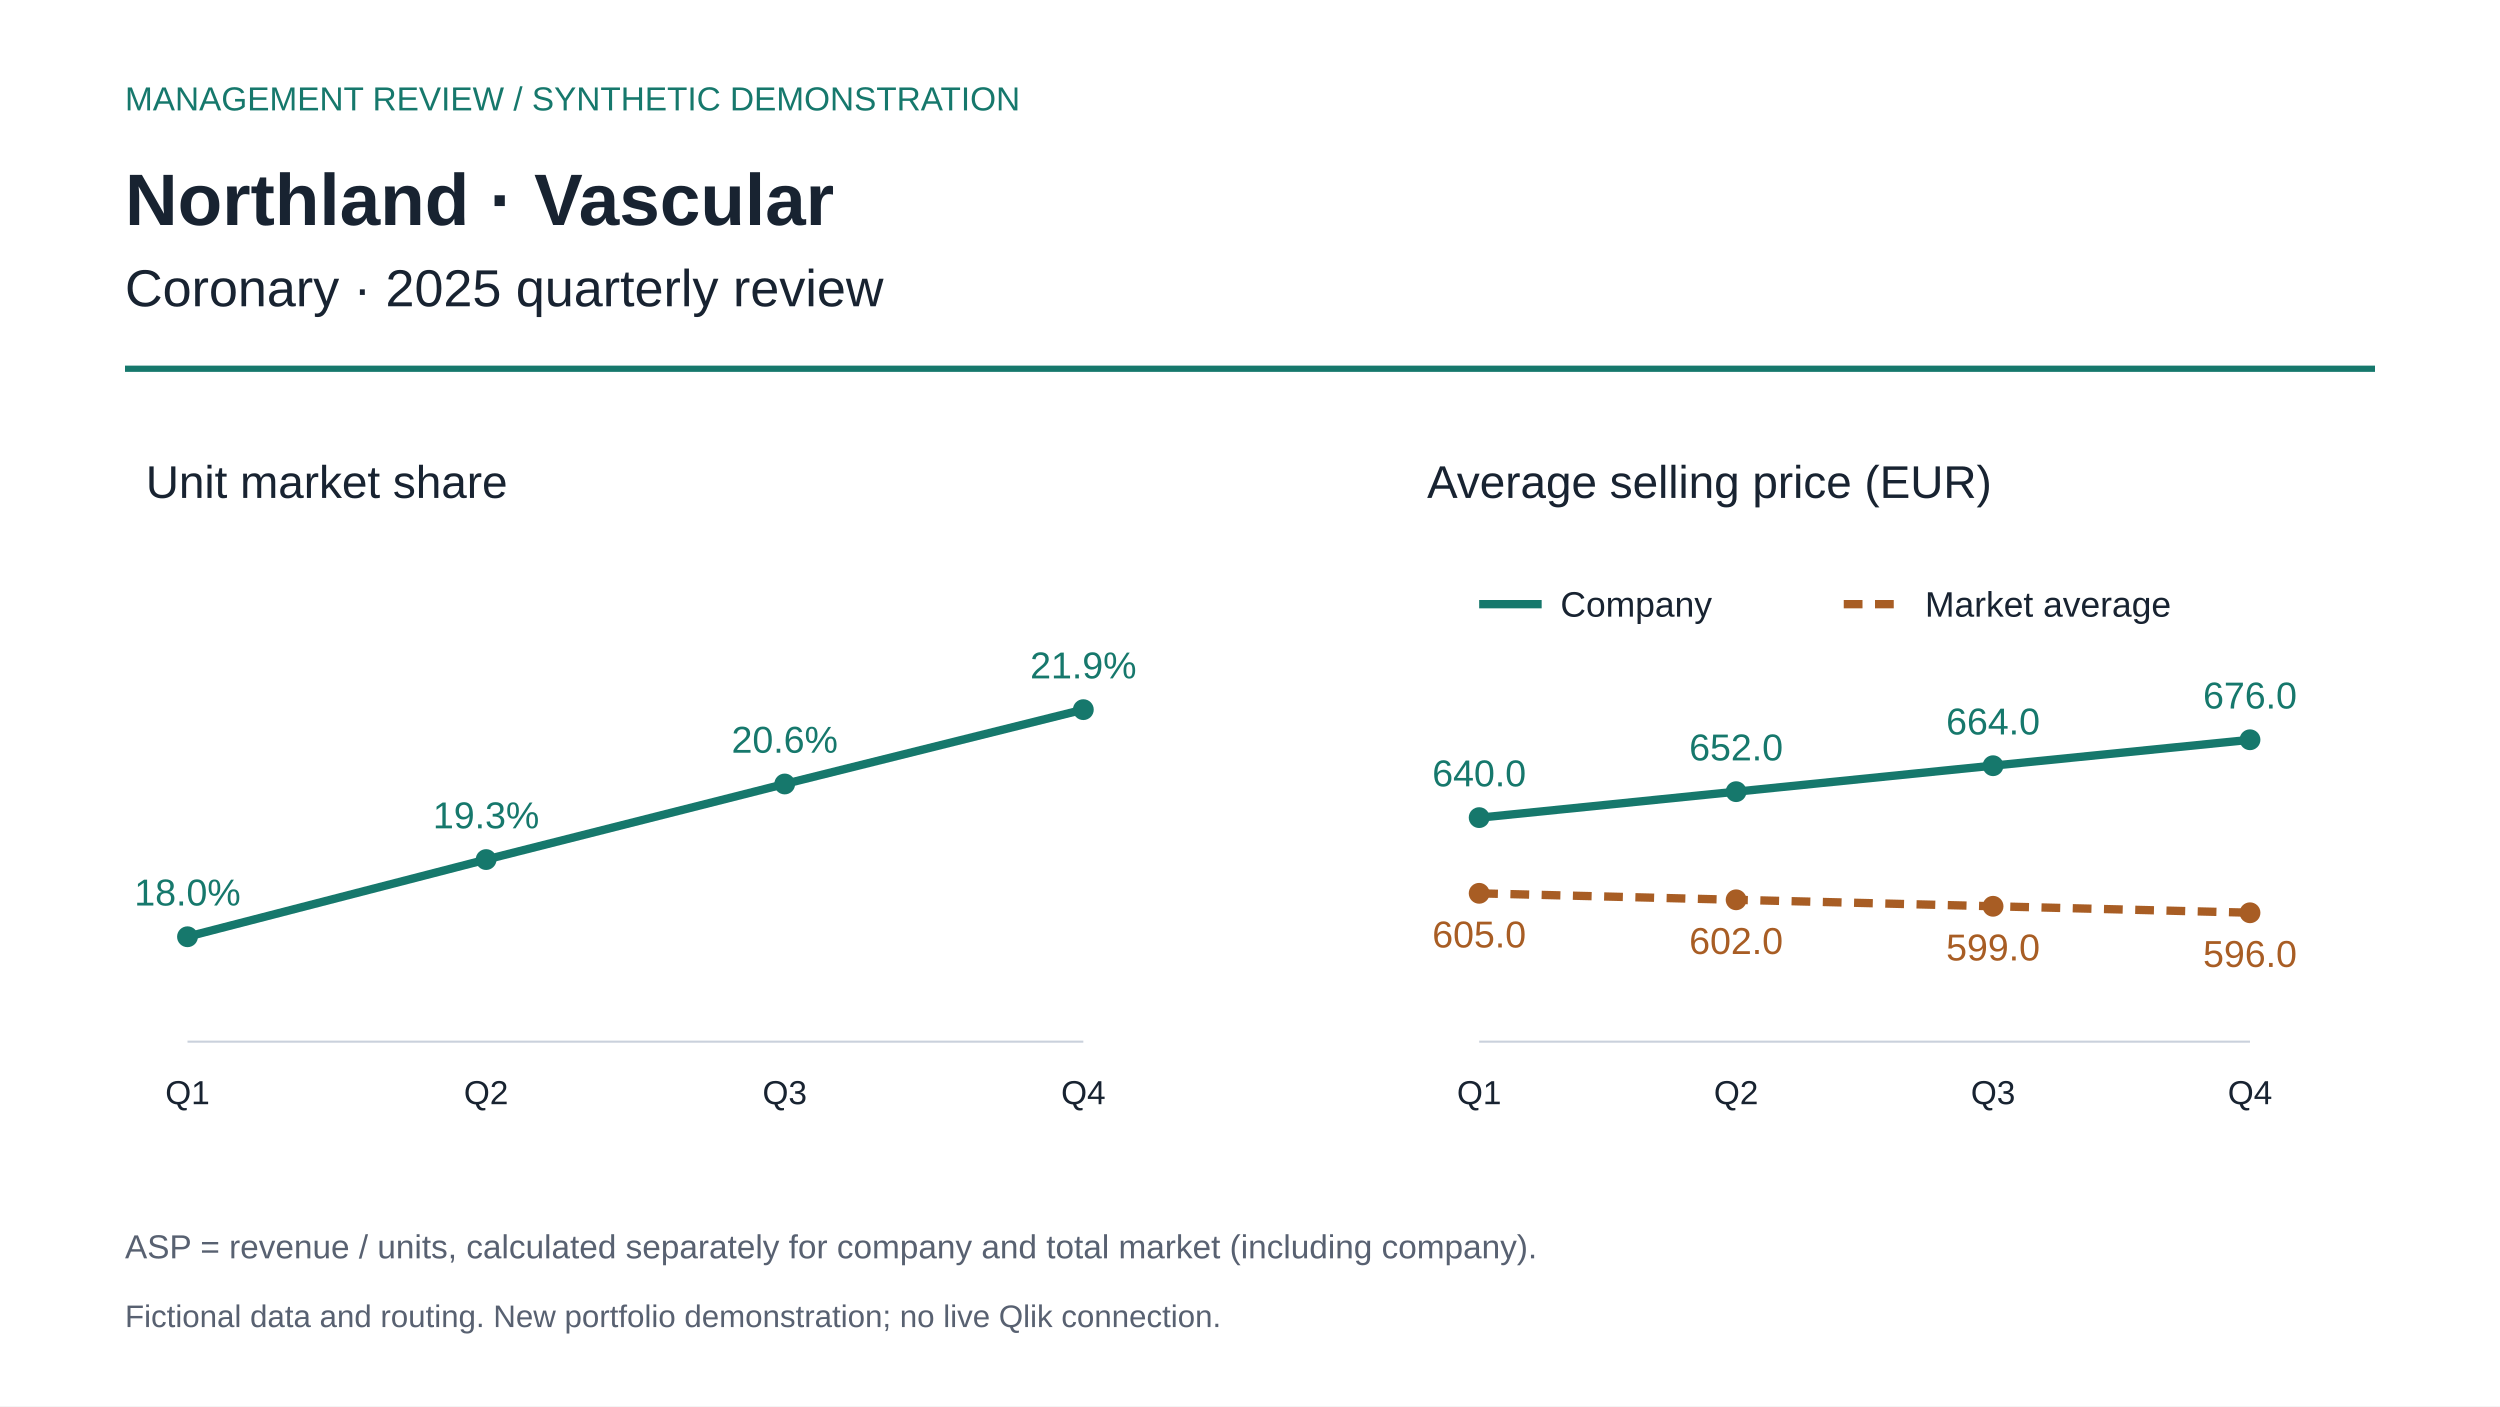
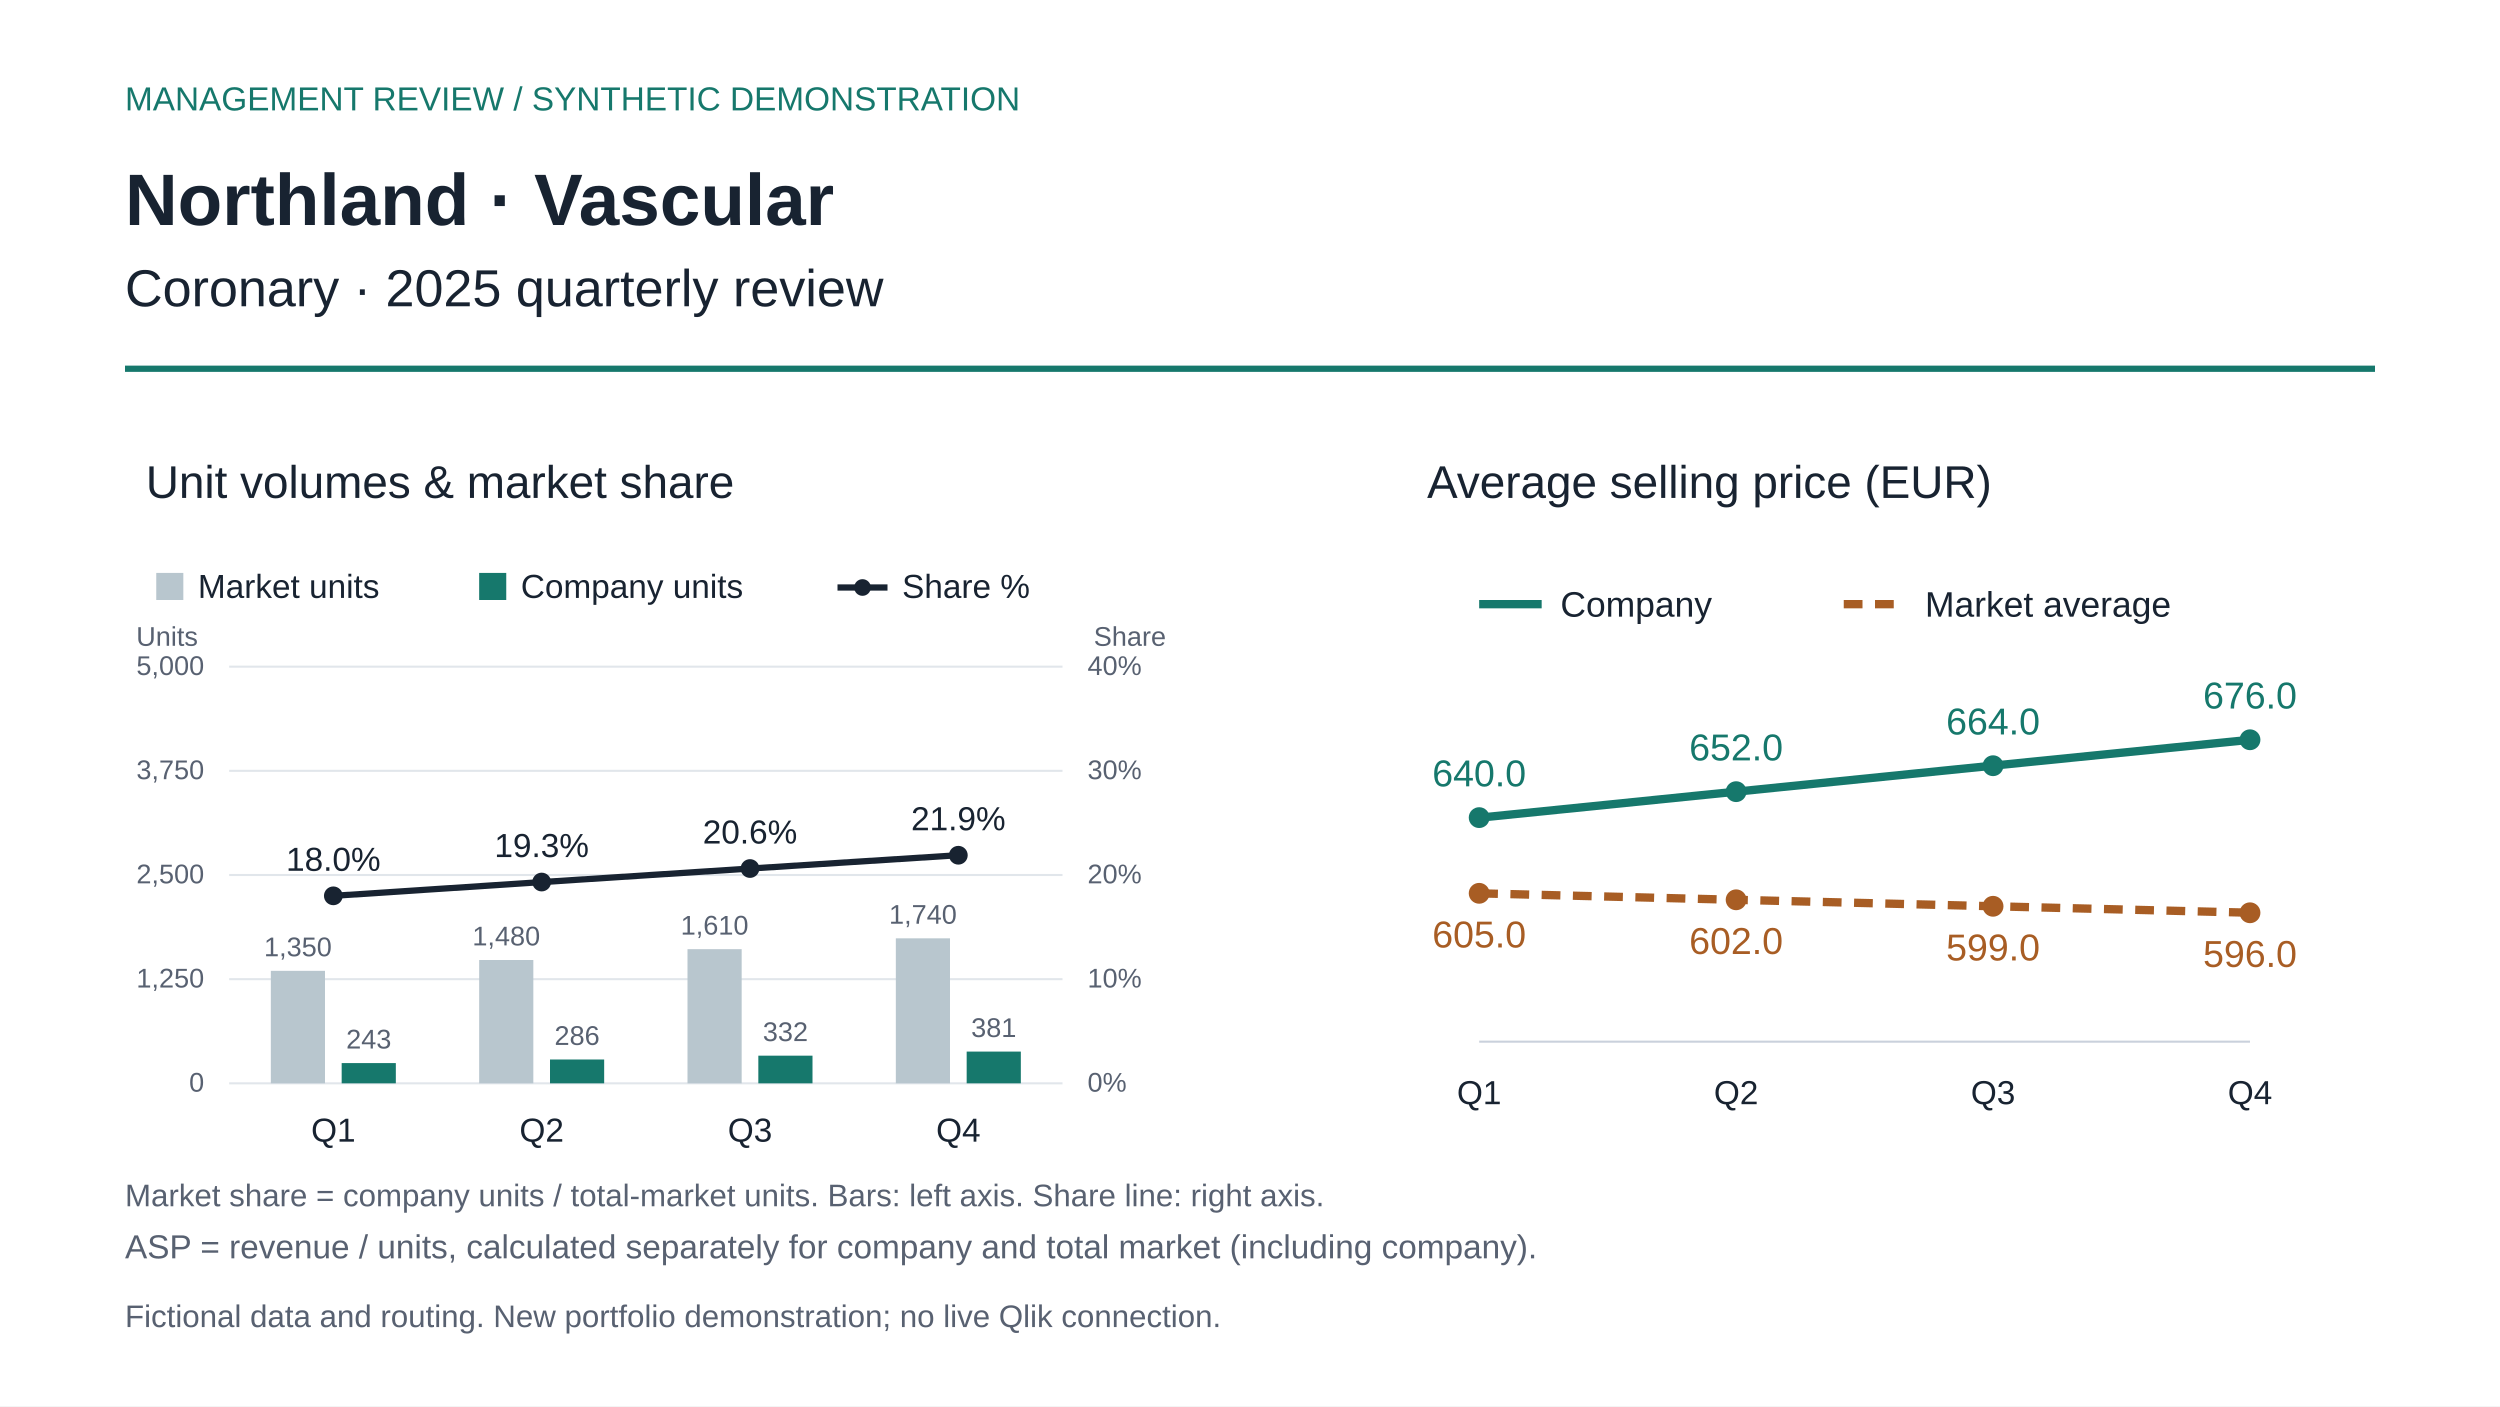
<svg xmlns="http://www.w3.org/2000/svg" width="1200" height="675" viewBox="0 0 1200 675">
  <rect width="1200" height="675" fill="#fff" />
  <g font-family="Arial,sans-serif" fill="#182331">
    <text x="60" y="53" font-size="16" fill="#16786c">MANAGEMENT REVIEW / SYNTHETIC DEMONSTRATION</text>
    <text x="60" y="108" font-size="35" font-weight="700">Northland · Vascular</text>
    <text x="60" y="147" font-size="25">Coronary · 2025 quarterly review</text>
    <line x1="60" y1="177" x2="1140" y2="177" stroke="#16786c" stroke-width="3" />
-     <text x="70" y="239" font-size="22">Unit market share</text>
+     <text x="70" y="239" font-size="22">Unit volumes &amp; market share</text>
    <text x="685" y="239" font-size="22">Average selling price (EUR)</text>
-     <line x1="90" y1="500" x2="520" y2="500" stroke="#cad1dc" />
-     <polyline points="90.0,449.6 233.3,412.6 376.7,376.3 520.0,340.6" fill="none" stroke="#16786c" stroke-width="4" />
-     <circle cx="90.0" cy="449.642" r="5" fill="#16786c" />
-     <text x="90.0" y="434.642" text-anchor="middle" font-size="18" fill="#16786c">18.0%</text>
-     <circle cx="233.333" cy="412.592" r="5" fill="#16786c" />
-     <text x="233.333" y="397.592" text-anchor="middle" font-size="18" fill="#16786c">19.3%</text>
-     <circle cx="376.667" cy="376.312" r="5" fill="#16786c" />
-     <text x="376.667" y="361.312" text-anchor="middle" font-size="18" fill="#16786c">20.6%</text>
-     <circle cx="520.0" cy="340.63" r="5" fill="#16786c" />
-     <text x="520.0" y="325.63" text-anchor="middle" font-size="18" fill="#16786c">21.9%</text>
-     <text x="90.0" y="530" text-anchor="middle" font-size="16">Q1</text>
-     <text x="233.333" y="530" text-anchor="middle" font-size="16">Q2</text>
-     <text x="376.667" y="530" text-anchor="middle" font-size="16">Q3</text>
-     <text x="520.0" y="530" text-anchor="middle" font-size="16">Q4</text>
+     <g aria-label="Market and company units with market share overlay">
+       <rect x="75" y="275" width="13" height="13" fill="#b8c6ce" />
+       <text x="95" y="287" font-size="16">Market units</text>
+       <rect x="230" y="275" width="13" height="13" fill="#16786c" />
+       <text x="250" y="287" font-size="16">Company units</text>
+       <line x1="402" y1="282" x2="426" y2="282" stroke="#182331" stroke-width="3" />
+       <circle cx="414" cy="282" r="4" fill="#182331" />
+       <text x="433" y="287" font-size="16">Share %</text>
+       <text x="95" y="310" text-anchor="end" font-size="13" fill="#586171">Units</text>
+       <text x="525" y="310" font-size="13" fill="#586171">Share</text>
+       <line x1="110" y1="520.0" x2="510" y2="520.0" stroke="#e1e6eb" />
+       <text x="98" y="524.0" text-anchor="end" font-size="13" fill="#586171">0</text>
+       <text x="522" y="524.0" font-size="13" fill="#586171">0%</text>
+       <line x1="110" y1="470.0" x2="510" y2="470.0" stroke="#e1e6eb" />
+       <text x="98" y="474.0" text-anchor="end" font-size="13" fill="#586171">1,250</text>
+       <text x="522" y="474.0" font-size="13" fill="#586171">10%</text>
+       <line x1="110" y1="420.0" x2="510" y2="420.0" stroke="#e1e6eb" />
+       <text x="98" y="424.0" text-anchor="end" font-size="13" fill="#586171">2,500</text>
+       <text x="522" y="424.0" font-size="13" fill="#586171">20%</text>
+       <line x1="110" y1="370.0" x2="510" y2="370.0" stroke="#e1e6eb" />
+       <text x="98" y="374.0" text-anchor="end" font-size="13" fill="#586171">3,750</text>
+       <text x="522" y="374.0" font-size="13" fill="#586171">30%</text>
+       <line x1="110" y1="320.0" x2="510" y2="320.0" stroke="#e1e6eb" />
+       <text x="98" y="324.0" text-anchor="end" font-size="13" fill="#586171">5,000</text>
+       <text x="522" y="324.0" font-size="13" fill="#586171">40%</text>
+       <rect data-series="market" data-value="1350" x="130.0" y="466.0" width="26" height="54.0" fill="#b8c6ce" />
+       <text x="143.0" y="459.0" text-anchor="middle" font-size="13" fill="#586171">1,350</text>
+       <rect data-series="units" data-value="243" x="164.0" y="510.28" width="26" height="9.72" fill="#16786c" />
+       <text x="177.0" y="503.28" text-anchor="middle" font-size="13" fill="#586171">243</text>
+       <text x="160.0" y="548" text-anchor="middle" font-size="16">Q1</text>
+       <rect data-series="market" data-value="1480" x="230.0" y="460.8" width="26" height="59.2" fill="#b8c6ce" />
+       <text x="243.0" y="453.8" text-anchor="middle" font-size="13" fill="#586171">1,480</text>
+       <rect data-series="units" data-value="286" x="264.0" y="508.56" width="26" height="11.44" fill="#16786c" />
+       <text x="277.0" y="501.56" text-anchor="middle" font-size="13" fill="#586171">286</text>
+       <text x="260.0" y="548" text-anchor="middle" font-size="16">Q2</text>
+       <rect data-series="market" data-value="1610" x="330.0" y="455.6" width="26" height="64.4" fill="#b8c6ce" />
+       <text x="343.0" y="448.6" text-anchor="middle" font-size="13" fill="#586171">1,610</text>
+       <rect data-series="units" data-value="332" x="364.0" y="506.72" width="26" height="13.28" fill="#16786c" />
+       <text x="377.0" y="499.72" text-anchor="middle" font-size="13" fill="#586171">332</text>
+       <text x="360.0" y="548" text-anchor="middle" font-size="16">Q3</text>
+       <rect data-series="market" data-value="1740" x="430.0" y="450.4" width="26" height="69.6" fill="#b8c6ce" />
+       <text x="443.0" y="443.4" text-anchor="middle" font-size="13" fill="#586171">1,740</text>
+       <rect data-series="units" data-value="381" x="464.0" y="504.76" width="26" height="15.24" fill="#16786c" />
+       <text x="477.0" y="497.76" text-anchor="middle" font-size="13" fill="#586171">381</text>
+       <text x="460.0" y="548" text-anchor="middle" font-size="16">Q4</text>
+       <polyline data-series="share" points="160.0,430.0 260.0,423.4 360.0,416.9 460.0,410.5" fill="none" stroke="#182331" stroke-width="3" />
+       <circle cx="160.0" cy="430.0" r="4.5" fill="#182331" />
+       <text x="160.0" y="418.0" text-anchor="middle" font-size="16" fill="#182331">18.0%</text>
+       <circle cx="260.0" cy="423.378" r="4.5" fill="#182331" />
+       <text x="260.0" y="411.378" text-anchor="middle" font-size="16" fill="#182331">19.3%</text>
+       <circle cx="360.0" cy="416.894" r="4.5" fill="#182331" />
+       <text x="360.0" y="404.894" text-anchor="middle" font-size="16" fill="#182331">20.6%</text>
+       <circle cx="460.0" cy="410.517" r="4.5" fill="#182331" />
+       <text x="460.0" y="398.517" text-anchor="middle" font-size="16" fill="#182331">21.9%</text>
+     </g>
    <line x1="710" y1="500" x2="1080" y2="500" stroke="#cad1dc" />
    <polyline points="710.0,392.5 833.3,380.0 956.7,367.5 1080.0,355.1" fill="none" stroke="#16786c" stroke-width="4" />
    <circle cx="710.0" cy="392.457" r="5" fill="#16786c" />
    <text x="710.0" y="377.457" text-anchor="middle" font-size="18" fill="#16786c">640.0</text>
    <circle cx="833.333" cy="380" r="5" fill="#16786c" />
    <text x="833.333" y="365" text-anchor="middle" font-size="18" fill="#16786c">652.0</text>
    <circle cx="956.667" cy="367.543" r="5" fill="#16786c" />
    <text x="956.667" y="352.543" text-anchor="middle" font-size="18" fill="#16786c">664.0</text>
    <circle cx="1080.0" cy="355.087" r="5" fill="#16786c" />
    <text x="1080.0" y="340.087" text-anchor="middle" font-size="18" fill="#16786c">676.0</text>
    <polyline points="710.0,428.8 833.3,431.9 956.7,435.0 1080.0,438.1" fill="none" stroke="#a85d24" stroke-width="4" stroke-dasharray="9 6" />
    <circle cx="710.0" cy="428.789" r="5" fill="#a85d24" />
    <text x="710.0" y="454.789" text-anchor="middle" font-size="18" fill="#a85d24">605.0</text>
    <circle cx="833.333" cy="431.903" r="5" fill="#a85d24" />
    <text x="833.333" y="457.903" text-anchor="middle" font-size="18" fill="#a85d24">602.0</text>
    <circle cx="956.667" cy="435.017" r="5" fill="#a85d24" />
    <text x="956.667" y="461.017" text-anchor="middle" font-size="18" fill="#a85d24">599.0</text>
    <circle cx="1080.0" cy="438.131" r="5" fill="#a85d24" />
    <text x="1080.0" y="464.131" text-anchor="middle" font-size="18" fill="#a85d24">596.0</text>
    <text x="710.0" y="530" text-anchor="middle" font-size="16">Q1</text>
    <text x="833.333" y="530" text-anchor="middle" font-size="16">Q2</text>
    <text x="956.667" y="530" text-anchor="middle" font-size="16">Q3</text>
    <text x="1080.0" y="530" text-anchor="middle" font-size="16">Q4</text>
    <line x1="710" y1="290" x2="740" y2="290" stroke="#16786c" stroke-width="4" />
    <text x="749" y="296" font-size="17">Company</text>
    <line x1="885" y1="290" x2="915" y2="290" stroke="#a85d24" stroke-width="4" stroke-dasharray="9 6" />
    <text x="924" y="296" font-size="17">Market average</text>
+     <text x="60" y="579" font-size="15" fill="#586171">Market share = company units / total-market units. Bars: left axis. Share line: right axis.</text>
    <text x="60" y="604" font-size="16" fill="#586171">ASP = revenue / units, calculated separately for company and total market (including company).</text>
    <text x="60" y="637" font-size="15" fill="#586171">Fictional data and routing. New portfolio demonstration; no live Qlik connection.</text>
  </g>
</svg>
